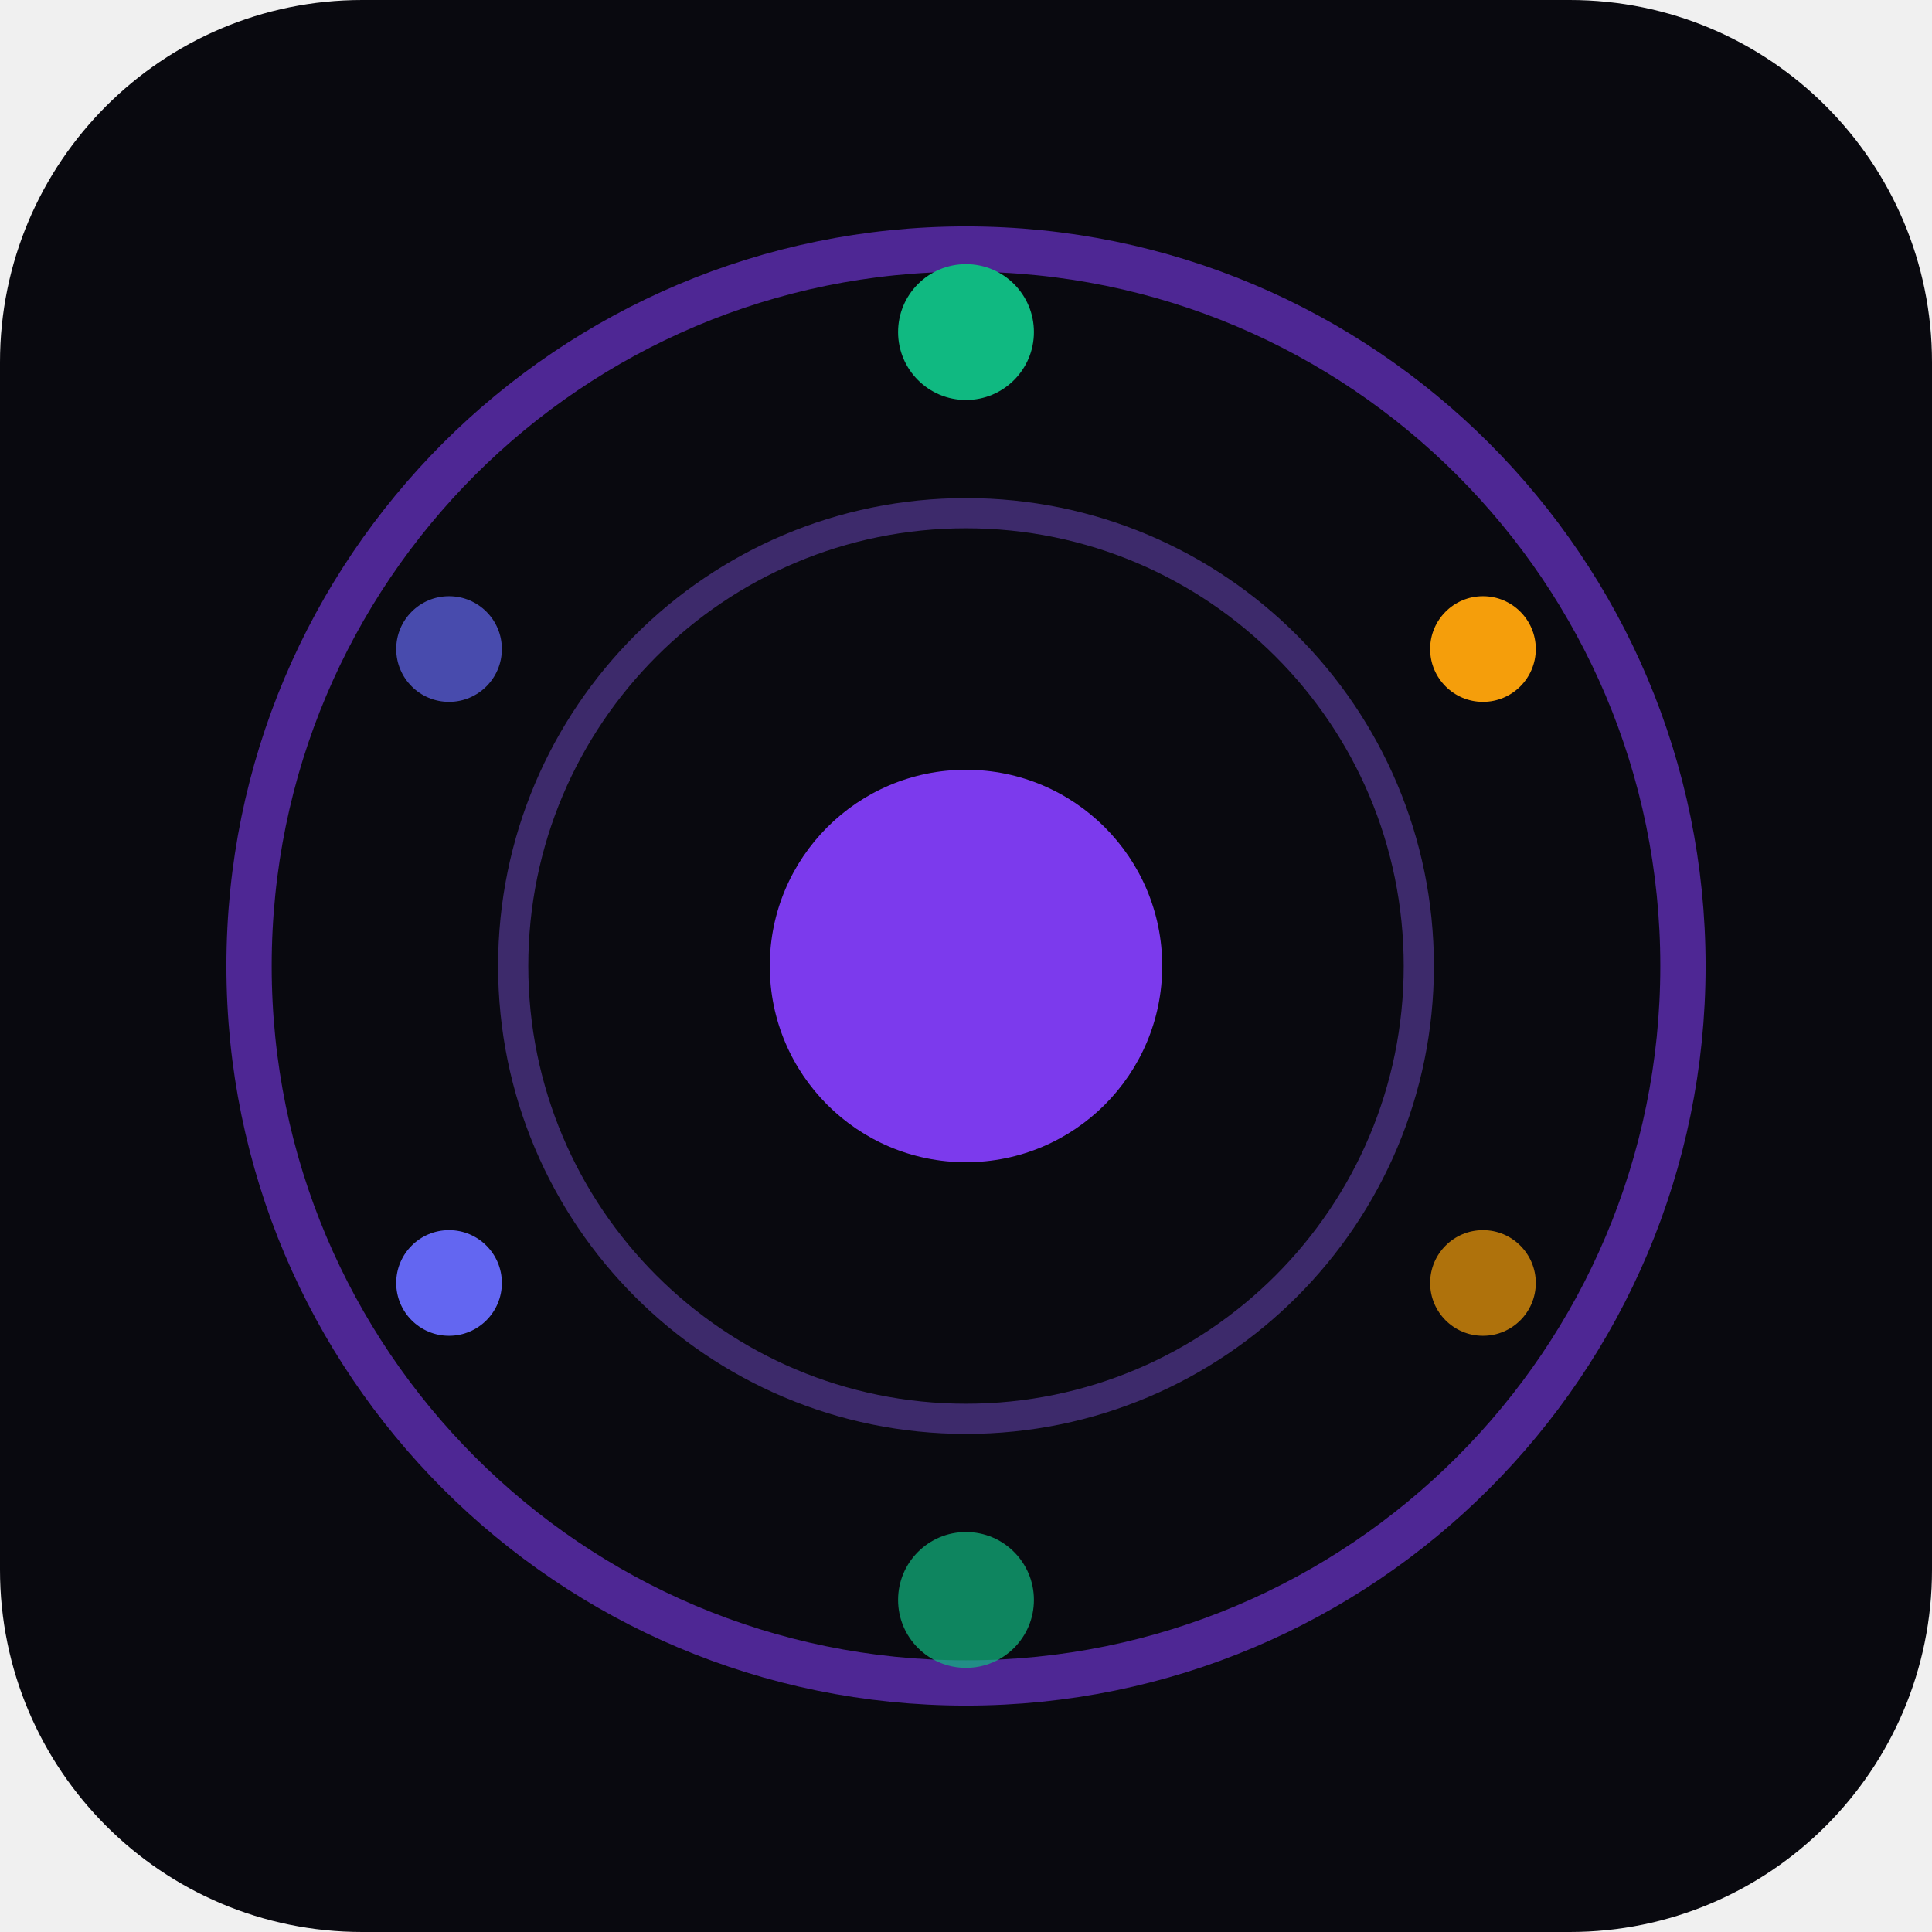
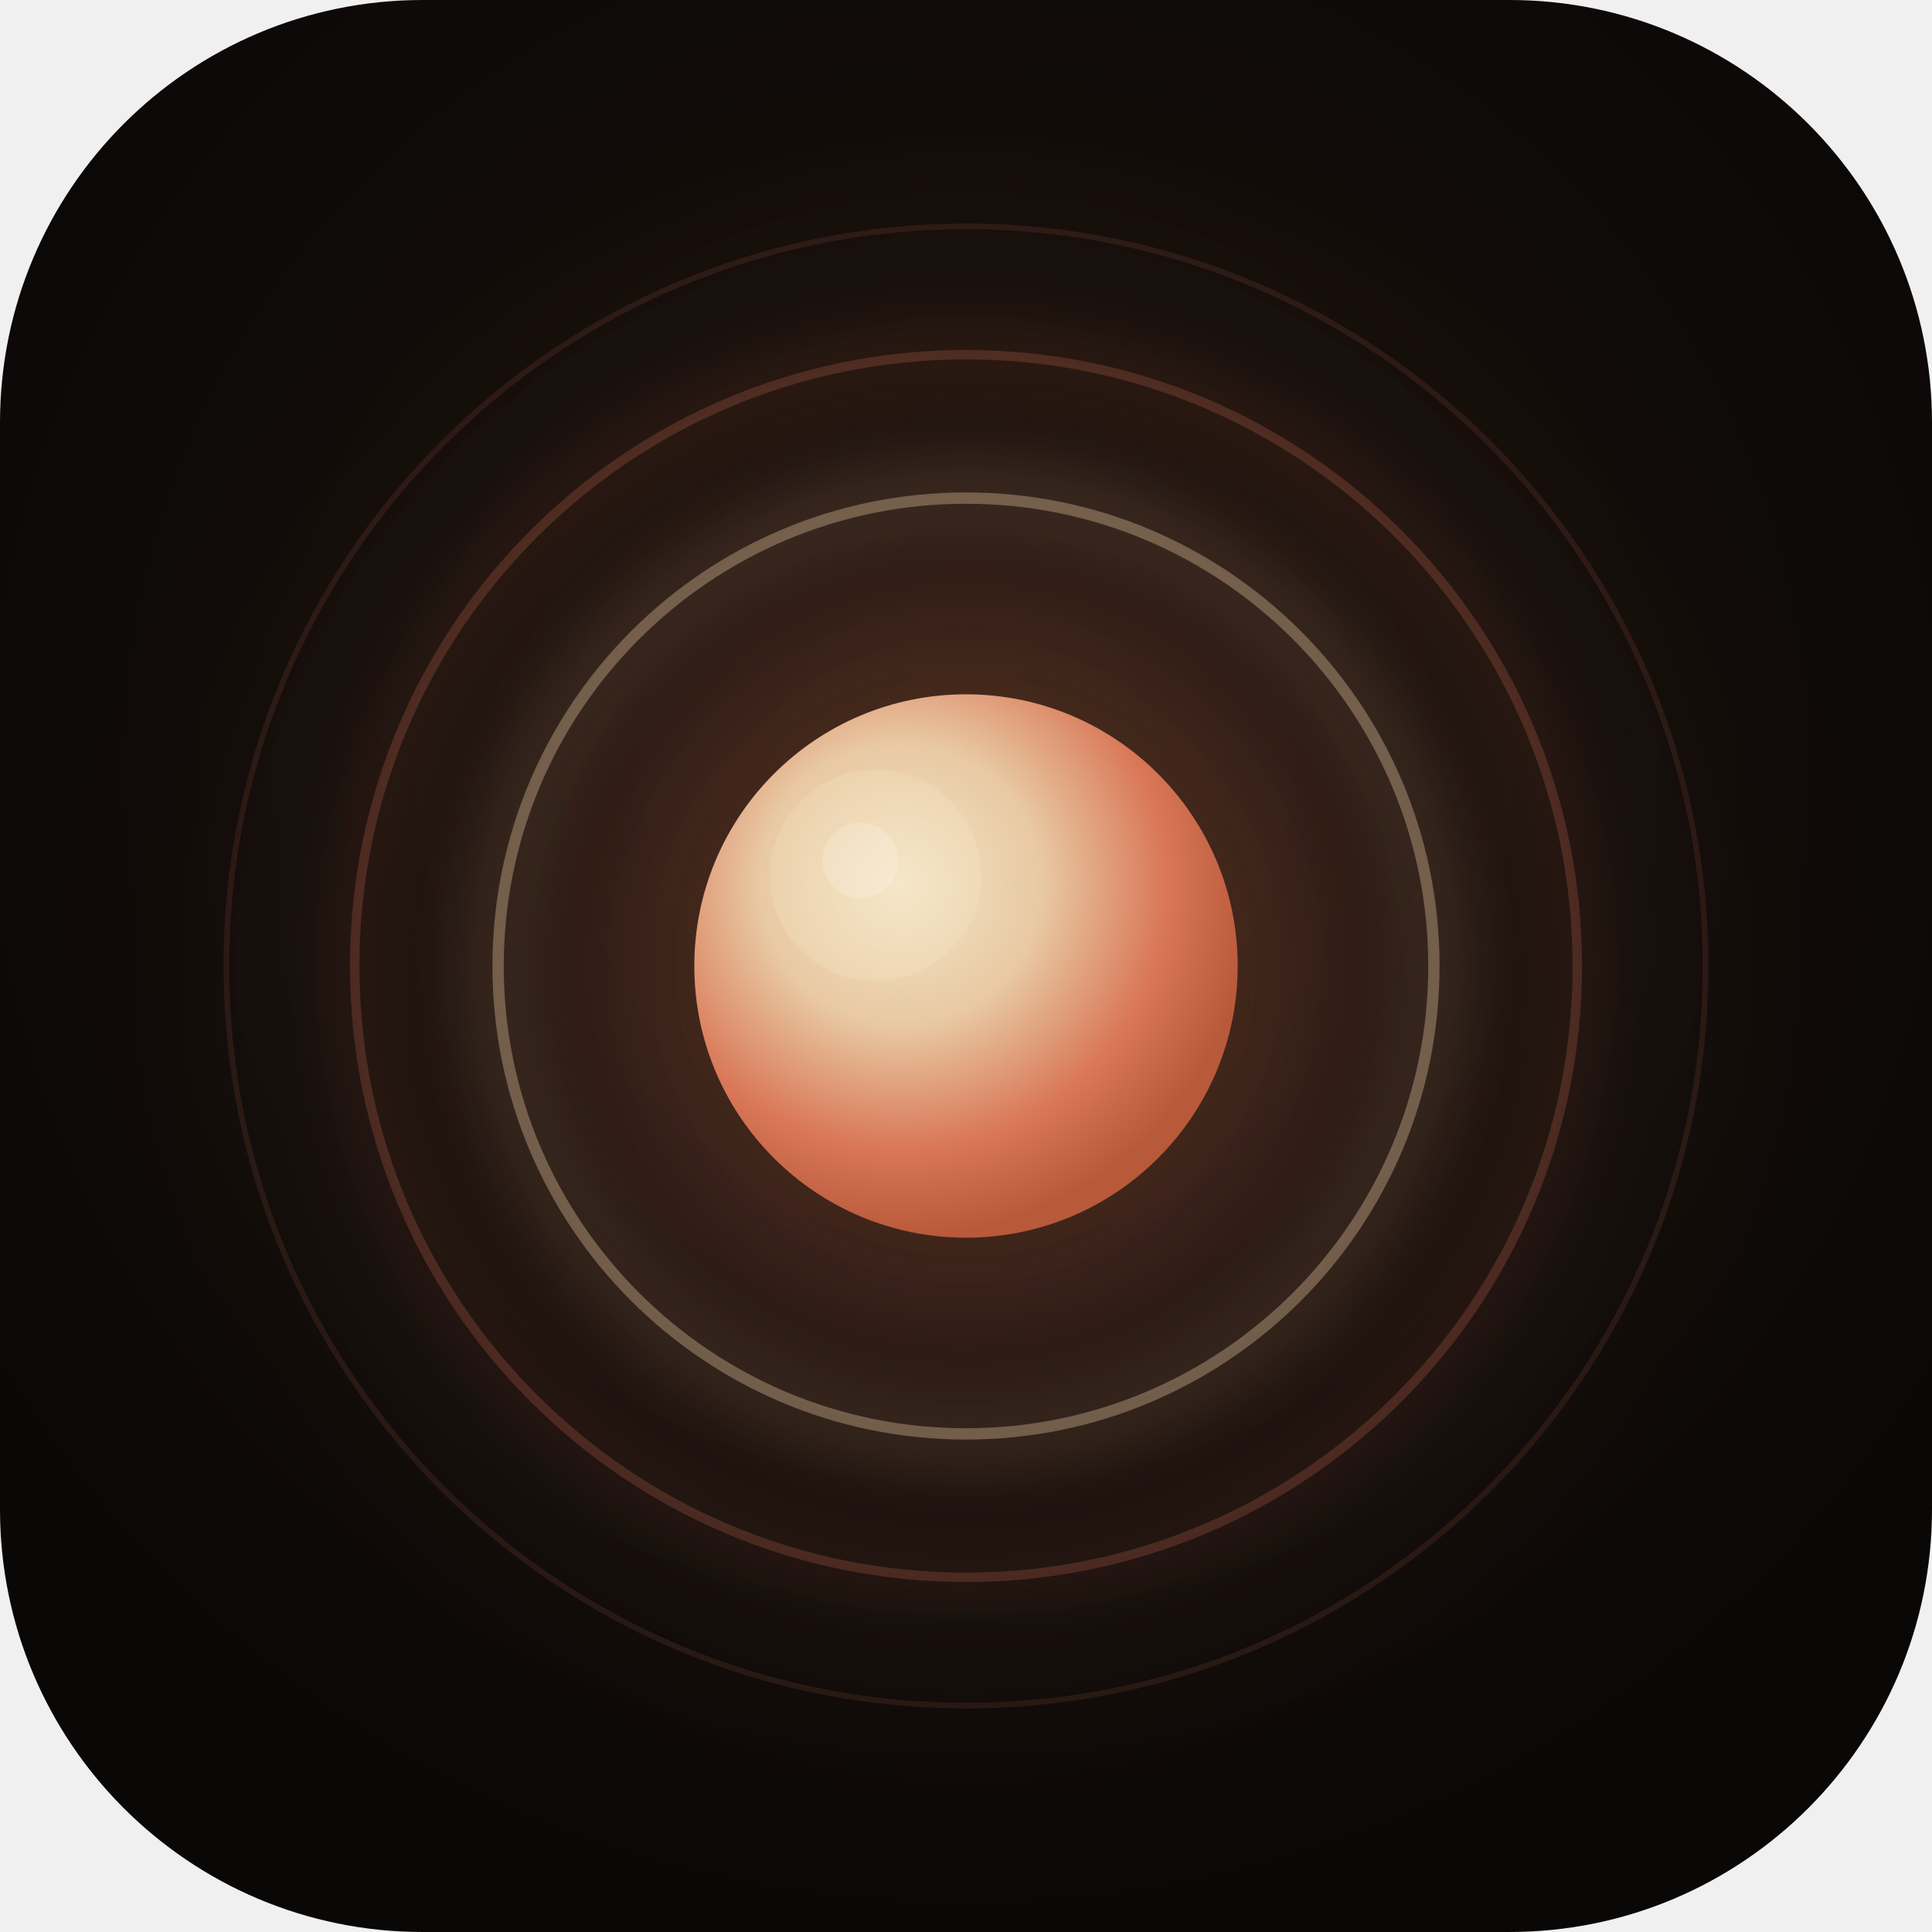
<svg xmlns="http://www.w3.org/2000/svg" viewBox="0 0 512 512">
-   <rect width="512" height="512" rx="96" fill="#09090f" />
-   <circle cx="256" cy="256" r="190" fill="none" stroke="#7c3aed" stroke-width="12" opacity="0.6" />
-   <circle cx="256" cy="256" r="120" fill="none" stroke="#8b5cf6" stroke-width="8" opacity="0.4" />
-   <circle cx="256" cy="256" r="52" fill="#7c3aed" />
-   <circle cx="256" cy="88" r="18" fill="#10b981" />
-   <circle cx="393" cy="172" r="14" fill="#f59e0b" />
-   <circle cx="393" cy="340" r="14" fill="#f59e0b" opacity="0.7" />
-   <circle cx="256" cy="424" r="18" fill="#10b981" opacity="0.7" />
-   <circle cx="119" cy="340" r="14" fill="#6366f1" />
-   <circle cx="119" cy="172" r="14" fill="#6366f1" opacity="0.7" />
+   <defs>
+     <radialGradient id="bg" cx="50%" cy="40%" r="60%">
+       <stop offset="0%" stop-color="#1A110C" />
+       <stop offset="100%" stop-color="#0A0807" />
+     </radialGradient>
+     <radialGradient id="core" cx="38%" cy="35%" r="65%">
+       <stop offset="0%" stop-color="#F5E6C8" />
+       <stop offset="40%" stop-color="#E8C9A3" />
+       <stop offset="75%" stop-color="#D97757" />
+       <stop offset="100%" stop-color="#B8593A" />
+     </radialGradient>
+     <radialGradient id="glow" cx="50%" cy="50%" r="50%">
+       <stop offset="0%" stop-color="#D97757" stop-opacity="0.35" />
+       <stop offset="100%" stop-color="#D97757" stop-opacity="0" />
+     </radialGradient>
+     <filter id="blur-sm">
+       <feGaussianBlur stdDeviation="6" />
+     </filter>
+     <filter id="blur-md">
+       <feGaussianBlur stdDeviation="14" />
+     </filter>
+     <filter id="blur-lg">
+       <feGaussianBlur stdDeviation="28" />
+     </filter>
+   </defs>
+   <rect width="512" height="512" rx="112" fill="url(#bg)" />
+   <circle cx="256" cy="256" r="210" fill="url(#glow)" filter="url(#blur-lg)" opacity="0.7" />
+   <circle cx="256" cy="256" r="196" fill="none" stroke="#D97757" stroke-width="1.5" opacity="0.12" />
+   <circle cx="256" cy="256" r="162" fill="none" stroke="#D97757" stroke-width="2.5" opacity="0.22" />
+   <circle cx="256" cy="256" r="162" fill="none" stroke="#D97757" stroke-width="14" opacity="0.06" filter="url(#blur-sm)" />
+   <circle cx="256" cy="256" r="124" fill="none" stroke="#E8C9A3" stroke-width="3" opacity="0.35" />
+   <circle cx="256" cy="256" r="124" fill="none" stroke="#E8C9A3" stroke-width="20" opacity="0.08" filter="url(#blur-sm)" />
+   <circle cx="256" cy="256" r="96" fill="#D97757" opacity="0.08" filter="url(#blur-md)" />
+   <circle cx="256" cy="256" r="72" fill="url(#core)" />
+   <circle cx="232" cy="232" r="28" fill="#F5E6C8" opacity="0.22" />
+   <circle cx="228" cy="228" r="10" fill="white" opacity="0.18" />
</svg>
